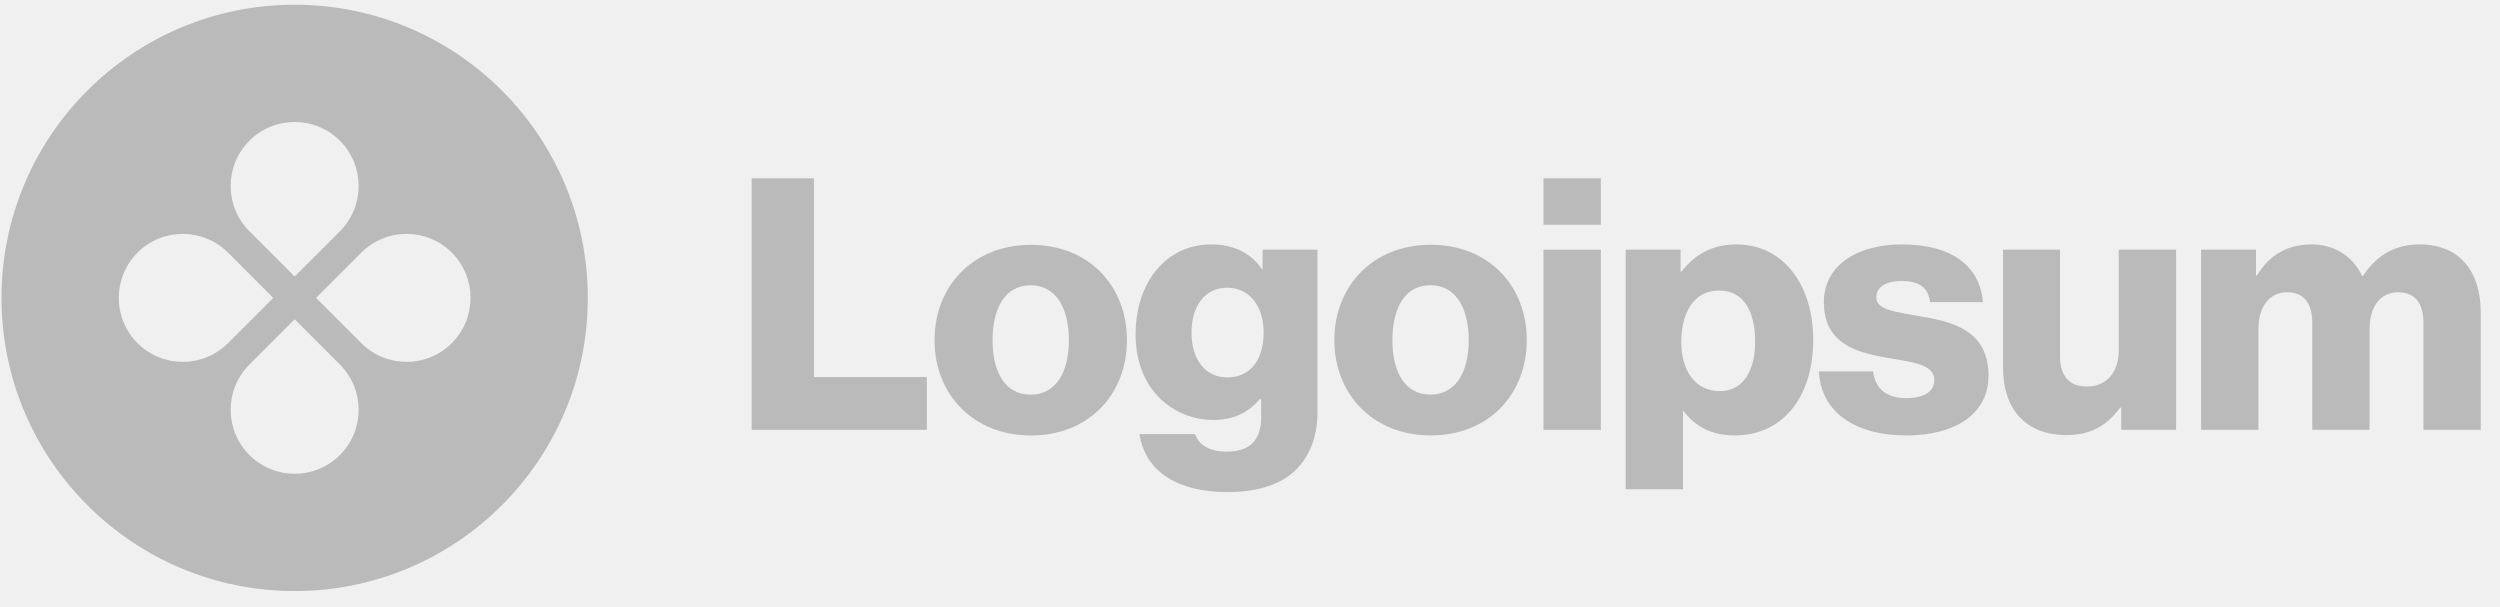
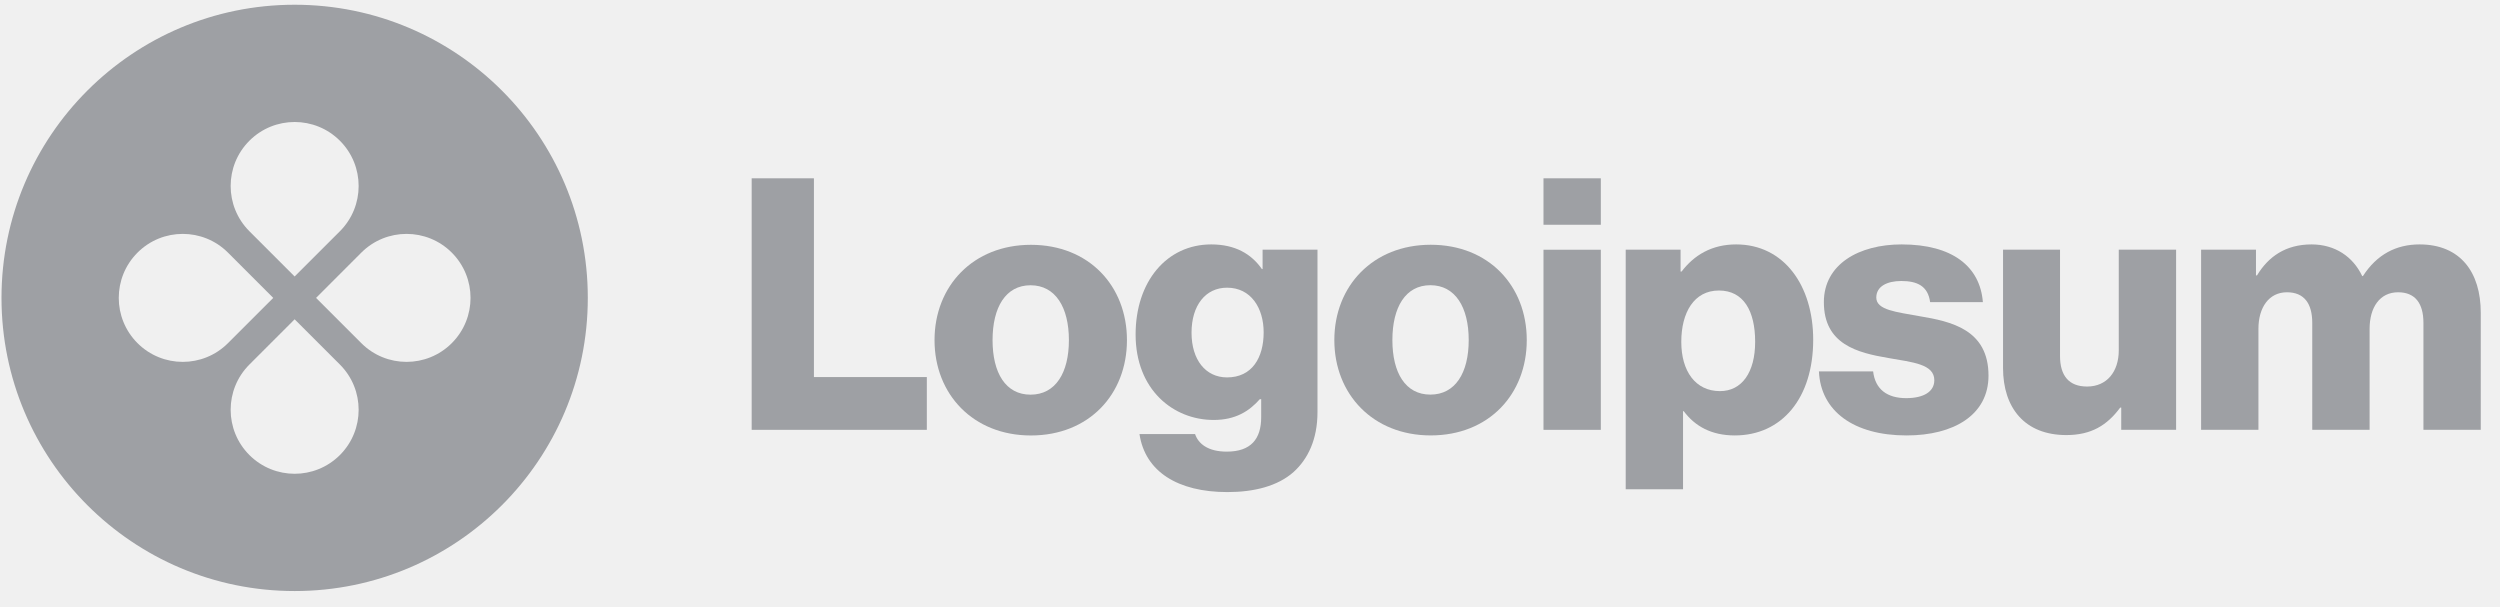
<svg xmlns="http://www.w3.org/2000/svg" width="132" height="32" viewBox="0 0 132 32" fill="none">
  <g clip-path="url(#clip0_494_527)">
-     <path d="M39.688 22.695H48.937V19.909H42.975V9.415H39.688V22.695Z" fill="#BABABA" />
-     <path d="M54.413 20.838C53.095 20.838 52.407 19.687 52.407 17.959C52.407 16.232 53.095 15.062 54.413 15.062C55.732 15.062 56.438 16.232 56.438 17.959C56.438 19.687 55.732 20.838 54.413 20.838ZM54.432 22.993C57.497 22.993 59.503 20.82 59.503 17.959C59.503 15.099 57.497 12.926 54.432 12.926C51.386 12.926 49.343 15.099 49.343 17.959C49.343 20.82 51.386 22.993 54.432 22.993Z" fill="#BABABA" />
-     <path d="M64.808 25.982C66.22 25.982 67.464 25.666 68.3 24.923C69.061 24.236 69.563 23.196 69.563 21.765V13.184H66.665V14.206H66.628C66.071 13.407 65.217 12.905 63.953 12.905C61.595 12.905 59.96 14.874 59.96 17.66C59.96 20.577 61.947 22.174 64.084 22.174C65.235 22.174 65.96 21.71 66.517 21.078H66.591V22.025C66.591 23.177 66.052 23.846 64.771 23.846C63.768 23.846 63.266 23.419 63.099 22.917H60.164C60.462 24.904 62.189 25.982 64.808 25.982ZM64.789 19.927C63.656 19.927 62.913 18.998 62.913 17.568C62.913 16.119 63.656 15.19 64.789 15.19C66.052 15.19 66.721 16.267 66.721 17.549C66.721 18.886 66.108 19.927 64.789 19.927Z" fill="#BABABA" />
-     <path d="M75.524 20.835C74.205 20.835 73.518 19.684 73.518 17.956C73.518 16.229 74.205 15.059 75.524 15.059C76.843 15.059 77.548 16.229 77.548 17.956C77.548 19.684 76.843 20.835 75.524 20.835ZM75.542 22.99C78.607 22.99 80.613 20.817 80.613 17.956C80.613 15.096 78.607 12.923 75.542 12.923C72.496 12.923 70.453 15.096 70.453 17.956C70.453 20.817 72.496 22.99 75.542 22.99Z" fill="#BABABA" />
-     <path d="M81.496 22.696H84.524V13.186H81.496V22.696ZM81.496 11.867H84.524V9.415H81.496V11.867Z" fill="#BABABA" />
-     <path d="M85.837 25.833H88.864V21.71H88.901C89.496 22.508 90.369 22.991 91.595 22.991C94.084 22.991 95.737 21.022 95.737 17.939C95.737 15.079 94.195 12.905 91.669 12.905C90.369 12.905 89.44 13.481 88.79 14.336H88.734V13.184H85.837V25.833ZM90.815 20.651C89.514 20.651 88.772 19.592 88.772 18.05C88.772 16.509 89.44 15.339 90.759 15.339C92.059 15.339 92.672 16.416 92.672 18.05C92.672 19.666 91.966 20.651 90.815 20.651Z" fill="#BABABA" />
-     <path d="M100.665 22.991C103.154 22.991 104.993 21.914 104.993 19.834C104.993 17.401 103.024 16.973 101.352 16.695C100.145 16.472 99.068 16.379 99.068 15.71C99.068 15.116 99.644 14.837 100.387 14.837C101.222 14.837 101.798 15.097 101.91 15.952H104.696C104.547 14.076 103.098 12.905 100.405 12.905C98.158 12.905 96.3 13.946 96.3 15.952C96.3 18.181 98.065 18.626 99.718 18.905C100.981 19.128 102.132 19.221 102.132 20.075C102.132 20.688 101.557 21.022 100.647 21.022C99.644 21.022 99.012 20.558 98.901 19.611H96.04C96.133 21.71 97.879 22.991 100.665 22.991Z" fill="#BABABA" />
-     <path d="M109.103 22.972C110.422 22.972 111.258 22.452 111.945 21.523H112.001V22.694H114.898V13.184H111.871V18.496C111.871 19.629 111.239 20.409 110.199 20.409C109.233 20.409 108.769 19.833 108.769 18.793V13.184H105.76V19.424C105.76 21.542 106.911 22.972 109.103 22.972Z" fill="#BABABA" />
-     <path d="M116.218 22.694H119.245V17.363C119.245 16.23 119.803 15.432 120.75 15.432C121.66 15.432 122.087 16.026 122.087 17.047V22.694H125.115V17.363C125.115 16.23 125.653 15.432 126.619 15.432C127.529 15.432 127.957 16.026 127.957 17.047V22.694H130.984V16.509C130.984 14.373 129.907 12.905 127.752 12.905C126.526 12.905 125.505 13.426 124.762 14.577H124.725C124.242 13.556 123.294 12.905 122.05 12.905C120.675 12.905 119.765 13.556 119.171 14.54H119.115V13.184H116.218V22.694Z" fill="#BABABA" />
-     <path fill-rule="evenodd" clip-rule="evenodd" d="M15.557 31.207C24.106 31.207 31.036 24.277 31.036 15.728C31.036 7.18 24.106 0.25 15.557 0.25C7.009 0.25 0.079 7.18 0.079 15.728C0.079 24.277 7.009 31.207 15.557 31.207ZM17.947 12.209C19.266 10.89 19.266 8.75 17.947 7.431C16.627 6.112 14.488 6.112 13.168 7.431C11.849 8.75 11.849 10.89 13.168 12.209L15.557 14.598L17.947 12.209ZM19.077 18.117C20.396 19.437 22.536 19.437 23.855 18.117C25.174 16.798 25.174 14.659 23.855 13.339C22.536 12.02 20.396 12.02 19.077 13.339L16.688 15.729L19.077 18.117ZM17.947 24.026C19.266 22.706 19.266 20.567 17.947 19.248L15.557 16.859L13.168 19.248C11.849 20.567 11.849 22.706 13.168 24.026C14.488 25.345 16.627 25.345 17.947 24.026ZM7.26 18.117C5.941 16.798 5.941 14.659 7.26 13.339C8.58 12.02 10.719 12.02 12.038 13.339L14.427 15.729L12.038 18.117C10.719 19.437 8.58 19.437 7.26 18.117Z" fill="#BABABA" />
+     <path d="M39.688 22.695H48.937V19.909H42.975V9.415H39.688V22.695Z" fill="#9EA0A4" />
+     <path d="M54.413 20.838C53.095 20.838 52.407 19.687 52.407 17.959C52.407 16.232 53.095 15.062 54.413 15.062C55.732 15.062 56.438 16.232 56.438 17.959C56.438 19.687 55.732 20.838 54.413 20.838ZM54.432 22.993C57.497 22.993 59.503 20.82 59.503 17.959C59.503 15.099 57.497 12.926 54.432 12.926C51.386 12.926 49.343 15.099 49.343 17.959C49.343 20.82 51.386 22.993 54.432 22.993Z" fill="#9EA0A4" />
+     <path d="M64.808 25.982C66.22 25.982 67.464 25.666 68.3 24.923C69.061 24.236 69.563 23.196 69.563 21.765V13.184H66.665V14.206H66.628C66.071 13.407 65.217 12.905 63.953 12.905C61.595 12.905 59.96 14.874 59.96 17.66C59.96 20.577 61.947 22.174 64.084 22.174C65.235 22.174 65.96 21.71 66.517 21.078H66.591V22.025C66.591 23.177 66.052 23.846 64.771 23.846C63.768 23.846 63.266 23.419 63.099 22.917H60.164C60.462 24.904 62.189 25.982 64.808 25.982ZM64.789 19.927C63.656 19.927 62.913 18.998 62.913 17.568C62.913 16.119 63.656 15.19 64.789 15.19C66.052 15.19 66.721 16.267 66.721 17.549C66.721 18.886 66.108 19.927 64.789 19.927Z" fill="#9EA0A4" />
+     <path d="M75.524 20.835C74.205 20.835 73.518 19.684 73.518 17.956C73.518 16.229 74.205 15.059 75.524 15.059C76.843 15.059 77.548 16.229 77.548 17.956C77.548 19.684 76.843 20.835 75.524 20.835ZM75.542 22.99C78.607 22.99 80.613 20.817 80.613 17.956C80.613 15.096 78.607 12.923 75.542 12.923C72.496 12.923 70.453 15.096 70.453 17.956C70.453 20.817 72.496 22.99 75.542 22.99Z" fill="#9EA0A4" />
+     <path d="M81.496 22.696H84.524V13.186H81.496V22.696ZM81.496 11.867H84.524V9.415H81.496V11.867Z" fill="#9EA0A4" />
+     <path d="M85.837 25.833H88.864V21.71H88.901C89.496 22.508 90.369 22.991 91.595 22.991C94.084 22.991 95.737 21.022 95.737 17.939C95.737 15.079 94.195 12.905 91.669 12.905C90.369 12.905 89.44 13.481 88.79 14.336H88.734V13.184H85.837V25.833ZM90.815 20.651C89.514 20.651 88.772 19.592 88.772 18.05C88.772 16.509 89.44 15.339 90.759 15.339C92.059 15.339 92.672 16.416 92.672 18.05C92.672 19.666 91.966 20.651 90.815 20.651Z" fill="#9EA0A4" />
+     <path d="M100.665 22.991C103.154 22.991 104.993 21.914 104.993 19.834C104.993 17.401 103.024 16.973 101.352 16.695C100.145 16.472 99.068 16.379 99.068 15.71C99.068 15.116 99.644 14.837 100.387 14.837C101.222 14.837 101.798 15.097 101.91 15.952H104.696C104.547 14.076 103.098 12.905 100.405 12.905C98.158 12.905 96.3 13.946 96.3 15.952C96.3 18.181 98.065 18.626 99.718 18.905C100.981 19.128 102.132 19.221 102.132 20.075C102.132 20.688 101.557 21.022 100.647 21.022C99.644 21.022 99.012 20.558 98.901 19.611H96.04C96.133 21.71 97.879 22.991 100.665 22.991Z" fill="#9EA0A4" />
+     <path d="M109.103 22.972C110.422 22.972 111.258 22.452 111.945 21.523H112.001V22.694H114.898V13.184H111.871V18.496C111.871 19.629 111.239 20.409 110.199 20.409C109.233 20.409 108.769 19.833 108.769 18.793V13.184H105.76V19.424C105.76 21.542 106.911 22.972 109.103 22.972Z" fill="#9EA0A4" />
+     <path d="M116.218 22.694H119.245V17.363C119.245 16.23 119.803 15.432 120.75 15.432C121.66 15.432 122.087 16.026 122.087 17.047V22.694H125.115V17.363C125.115 16.23 125.653 15.432 126.619 15.432C127.529 15.432 127.957 16.026 127.957 17.047V22.694H130.984V16.509C130.984 14.373 129.907 12.905 127.752 12.905C126.526 12.905 125.505 13.426 124.762 14.577H124.725C124.242 13.556 123.294 12.905 122.05 12.905C120.675 12.905 119.765 13.556 119.171 14.54H119.115V13.184H116.218V22.694Z" fill="#9EA0A4" />
+     <path fill-rule="evenodd" clip-rule="evenodd" d="M15.557 31.207C24.106 31.207 31.036 24.277 31.036 15.728C31.036 7.18 24.106 0.25 15.557 0.25C7.009 0.25 0.079 7.18 0.079 15.728C0.079 24.277 7.009 31.207 15.557 31.207ZM17.947 12.209C19.266 10.89 19.266 8.75 17.947 7.431C16.627 6.112 14.488 6.112 13.168 7.431C11.849 8.75 11.849 10.89 13.168 12.209L15.557 14.598L17.947 12.209ZM19.077 18.117C20.396 19.437 22.536 19.437 23.855 18.117C25.174 16.798 25.174 14.659 23.855 13.339C22.536 12.02 20.396 12.02 19.077 13.339L16.688 15.729L19.077 18.117ZM17.947 24.026C19.266 22.706 19.266 20.567 17.947 19.248L15.557 16.859L13.168 19.248C11.849 20.567 11.849 22.706 13.168 24.026C14.488 25.345 16.627 25.345 17.947 24.026ZM7.26 18.117C5.941 16.798 5.941 14.659 7.26 13.339C8.58 12.02 10.719 12.02 12.038 13.339L14.427 15.729L12.038 18.117C10.719 19.437 8.58 19.437 7.26 18.117Z" fill="#9EA0A4" />
  </g>
  <defs>
    <clipPath id="clip0_494_527">
      <rect width="131.567" height="31.731" fill="white" />
    </clipPath>
  </defs>
</svg>
